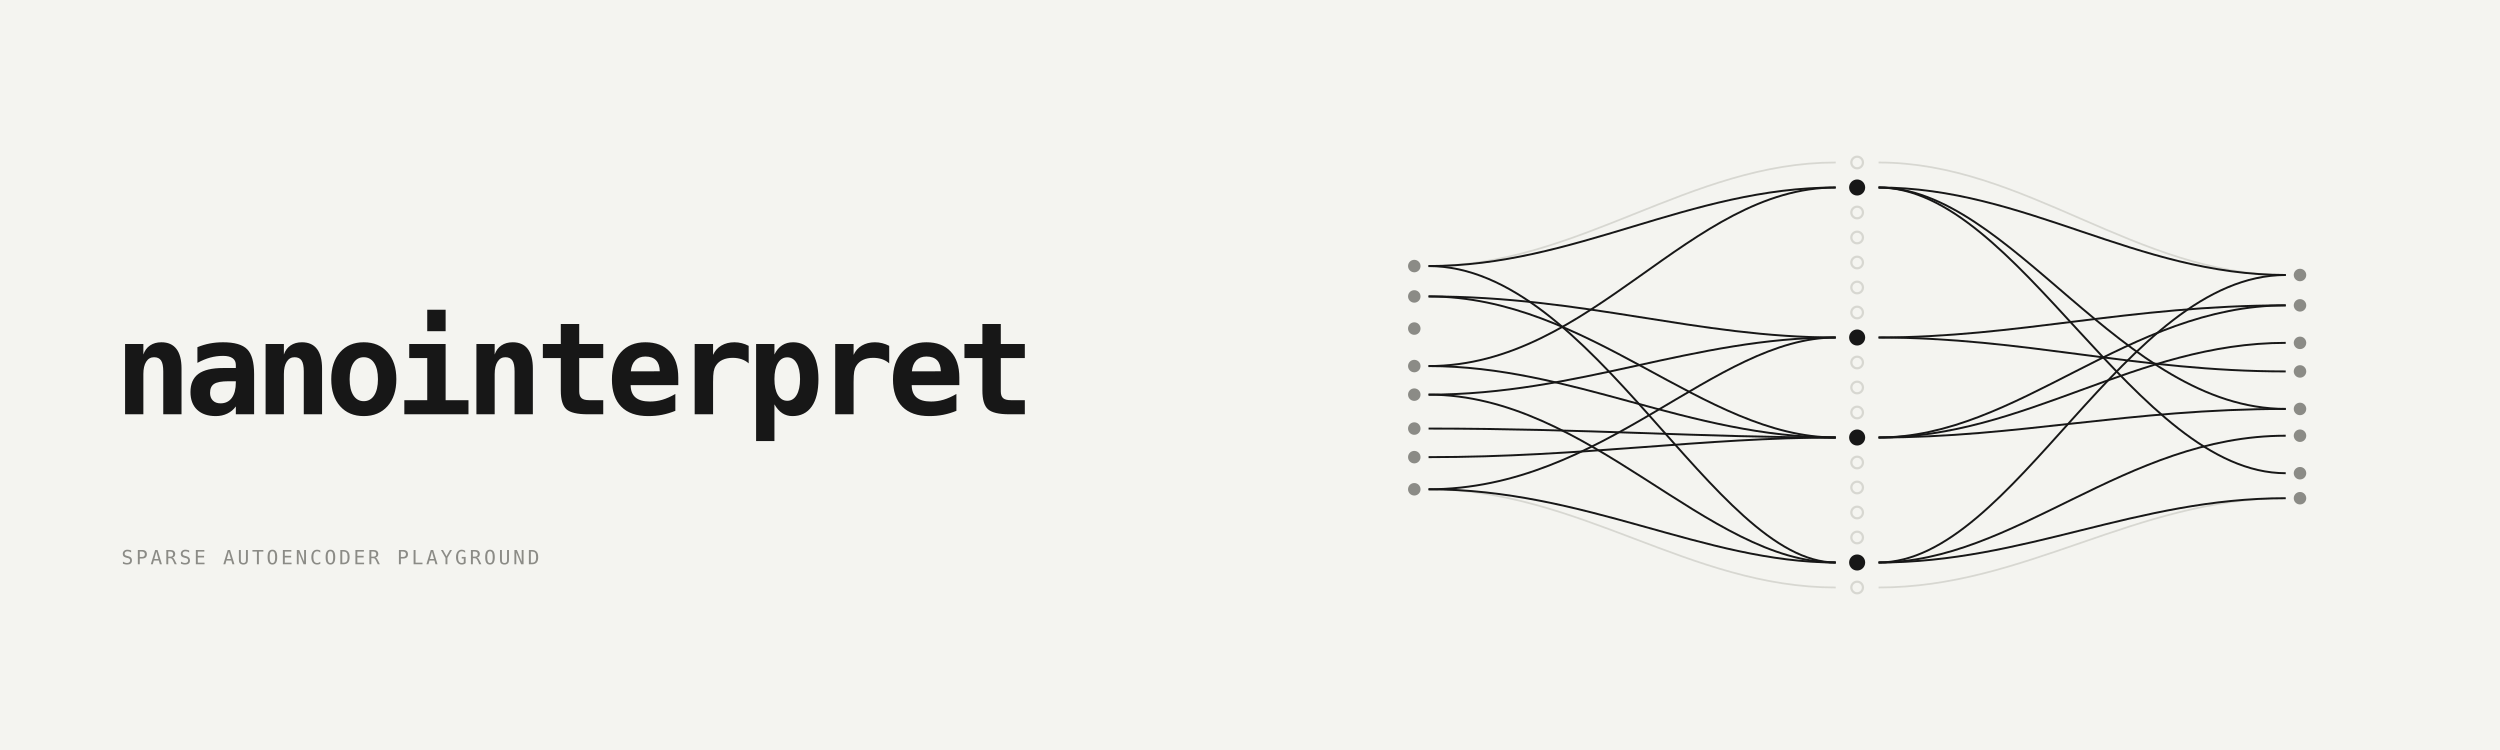
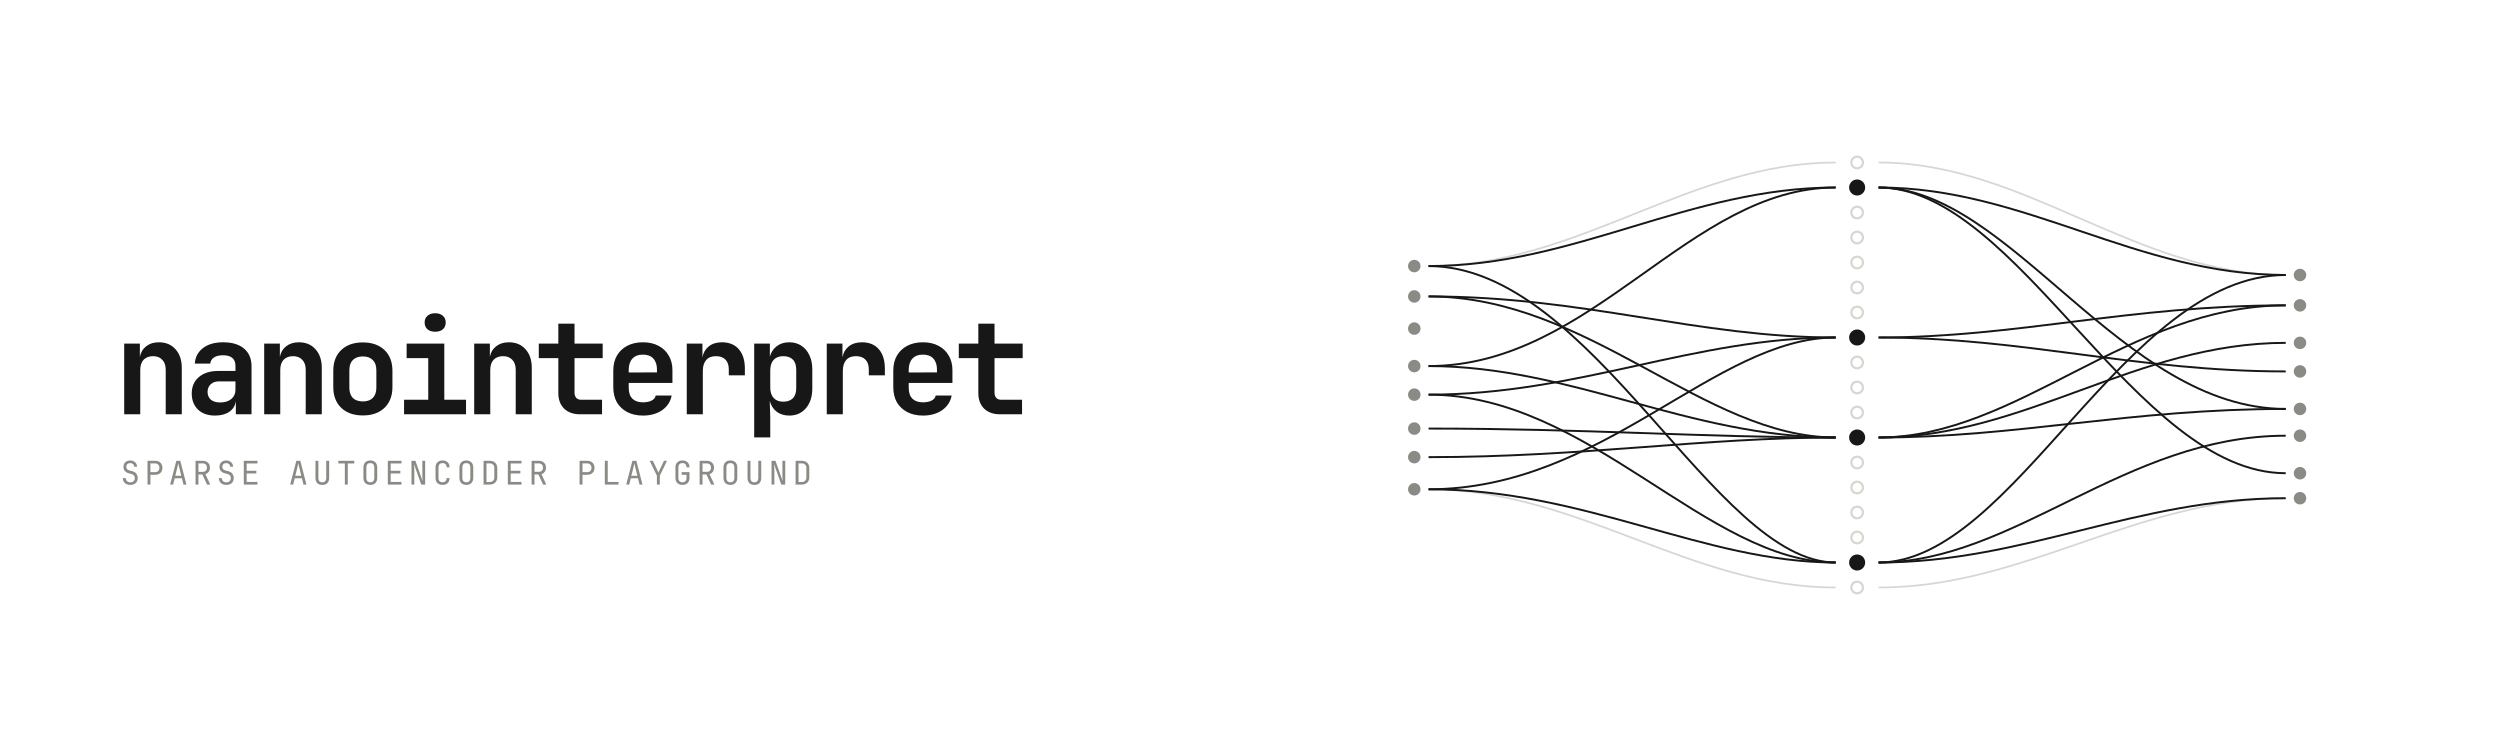
- <svg xmlns="http://www.w3.org/2000/svg" width="1400" height="420" viewBox="0 0 1400 420" role="img" aria-labelledby="title description">
-   <style>
-     :root {
+ <svg xmlns="http://www.w3.org/2000/svg" width="1400" height="420" aria-labelledby="title description" role="img" version="1.1" viewBox="0 0 1400 420">
+   <style>:root {
      color-scheme: light dark;
    }

-     .background, .hollow { fill: #f4f4f0; }
+     .background, .hollow { fill: #ffffff; }
    .foreground { fill: #171717; }
    .muted { fill: #8b8b86; }
    .faint { fill: #d7d7d1; }
    .faint-stroke { stroke: #d7d7d1; }
    .foreground-stroke { stroke: #171717; }

    @media (prefers-color-scheme: dark) {
-       .background, .hollow { fill: #171717; }
+       .background, .hollow { fill: #0d1117; }
      .foreground { fill: #f0f0ec; }
      .muted { fill: #858581; }
      .faint { fill: #383836; }
      .faint-stroke { stroke: #383836; }
      .foreground-stroke { stroke: #f0f0ec; }
-     }
-   </style>
-   <rect width="1400" height="420" class="background" />
-   <text x="64" y="232" class="foreground" font-family="ui-monospace, SFMono-Regular, Menlo, Consolas, monospace" font-size="72" font-weight="600" letter-spacing="-4">nanointerpret</text>
-   <text x="68" y="316" class="muted" font-family="ui-monospace, SFMono-Regular, Menlo, Consolas, monospace" font-size="11" letter-spacing="1.5">SPARSE AUTOENCODER PLAYGROUND</text>
+     }</style>
+   <rect class="background" width="1400" height="420" />
+   <path class="foreground" d="m69.544 232v-39.6h8.784v7.416q0.72-3.744 3.528-5.904 2.808-2.232 7.128-2.232 5.832 0 9.288 3.888 3.528 3.888 3.528 10.44v25.992h-9v-24.912q0-3.672-1.944-5.616-1.872-2.016-5.112-2.016-3.384 0-5.328 2.016-1.872 2.016-1.872 5.76v24.768zm50.864 0.72q-6.048 0-9.576-3.384-3.456-3.456-3.456-9 0-5.76 3.96-9.144 3.96-3.456 10.872-3.456h9.648v-2.808q0-5.976-6.984-5.976-3.168 0-5.04 1.224t-2.088 3.456h-8.64q0.288-5.328 4.464-8.64 4.248-3.312 11.376-3.312 7.56 0 11.736 3.528t4.176 9.936v26.856h-8.784v-7.416q-0.504 3.816-3.6 5.976t-8.064 2.16zm2.88-7.344q3.96 0 6.264-1.944t2.304-5.184v-4.68h-9.216q-2.952 0-4.68 1.656t-1.728 4.248q0 2.664 1.8 4.32 1.872 1.584 5.256 1.584zm24.656 6.624v-39.6h8.784v7.416q0.72-3.744 3.528-5.904 2.808-2.232 7.128-2.232 5.832 0 9.288 3.888 3.528 3.888 3.528 10.44v25.992h-9v-24.912q0-3.672-1.944-5.616-1.872-2.016-5.112-2.016-3.384 0-5.328 2.016-1.872 2.016-1.872 5.76v24.768zm55.256 0.648q-7.632 0-12.096-4.248-4.464-4.32-4.464-11.592v-9.216q0-7.344 4.464-11.592t12.096-4.248 12.096 4.248 4.464 11.592v9.216q0 7.272-4.464 11.592-4.464 4.248-12.096 4.248zm0-7.848q3.6 0 5.544-1.944 2.016-2.016 2.016-5.76v-9.792q0-3.744-2.016-5.688-1.944-2.016-5.544-2.016t-5.616 2.016q-1.944 1.944-1.944 5.688v9.792q0 3.744 1.944 5.76 2.016 1.944 5.616 1.944zm23.072 7.2v-8.136h13.536v-23.328h-12.096v-8.136h21.096v31.464h12.168v8.136zm17.424-46.224q-2.736 0-4.32-1.368-1.584-1.44-1.584-3.816t1.584-3.744q1.584-1.44 4.32-1.44t4.32 1.44q1.584 1.368 1.584 3.744t-1.584 3.816q-1.584 1.368-4.32 1.368zm21.848 46.224v-39.6h8.784v7.416q0.72-3.744 3.528-5.904 2.808-2.232 7.128-2.232 5.832 0 9.288 3.888 3.528 3.888 3.528 10.44v25.992h-9v-24.912q0-3.672-1.944-5.616-1.872-2.016-5.112-2.016-3.384 0-5.328 2.016-1.872 2.016-1.872 5.76v24.768zm59.216 0q-5.544 0-8.856-3.168-3.24-3.24-3.24-8.712v-19.584h-10.944v-8.136h10.944v-11.16h9.072v11.16h15.768v8.136h-15.768v19.368q0 1.728 0.936 2.88 1.008 1.08 2.736 1.08h11.736v8.136zm35.312 0.72q-5.04 0-8.784-1.944t-5.832-5.472q-2.016-3.6-2.016-8.424v-9.36q0-4.824 2.016-8.352 2.088-3.6 5.832-5.544t8.784-1.944q4.968 0 8.64 1.944 3.744 1.944 5.76 5.472 2.088 3.456 2.088 8.136v7.2h-24.48v2.736q0 4.032 2.088 6.12 2.088 2.016 5.904 2.016 2.808 0 4.752-0.936 2.016-1.008 2.376-2.88h8.928q-0.936 5.112-5.328 8.208-4.392 3.024-10.728 3.024zm-7.992-25.488v1.368l15.84-0.072v-1.368q0-4.104-2.016-6.336t-5.832-2.232q-3.96 0-5.976 2.304-2.016 2.232-2.016 6.336zm32.504 24.768v-39.6h8.784v7.704q0.72-3.888 3.528-6.12 2.88-2.304 7.416-2.304 6.048 0 9.432 3.888t3.384 10.872v3.744h-9v-3.312q0-3.6-1.872-5.472-1.872-1.944-5.328-1.944-3.6 0-5.472 2.16t-1.872 6.12v24.264zm37.76 12.96v-52.56h8.784v7.272q1.08-3.744 3.888-5.832 2.808-2.16 6.984-2.16 3.816 0 6.696 1.872 2.952 1.872 4.536 5.328 1.656 3.384 1.656 7.92v10.728q0 6.84-3.528 11.016t-9.36 4.176q-4.176 0-7.056-2.16-2.808-2.16-3.888-6.048l0.288 9.36v11.088zm16.272-20.016q3.456 0 5.328-1.872 1.944-1.872 1.944-5.76v-10.224q0-3.888-1.944-5.76-1.872-1.872-5.328-1.872t-5.4 2.088q-1.872 2.088-1.872 5.904v9.504q0 3.816 1.872 5.904 1.944 2.088 5.4 2.088zm24.368 7.056v-39.6h8.784v7.704q0.72-3.888 3.528-6.12 2.88-2.304 7.416-2.304 6.048 0 9.432 3.888t3.384 10.872v3.744h-9v-3.312q0-3.6-1.872-5.472-1.872-1.944-5.328-1.944-3.6 0-5.472 2.16t-1.872 6.12v24.264zm53.888 0.72q-5.04 0-8.784-1.944t-5.832-5.472q-2.016-3.6-2.016-8.424v-9.36q0-4.824 2.016-8.352 2.088-3.6 5.832-5.544t8.784-1.944q4.968 0 8.64 1.944 3.744 1.944 5.76 5.472 2.088 3.456 2.088 8.136v7.2h-24.48v2.736q0 4.032 2.088 6.12 2.088 2.016 5.904 2.016 2.808 0 4.752-0.936 2.016-1.008 2.376-2.88h8.928q-0.936 5.112-5.328 8.208-4.392 3.024-10.728 3.024zm-7.992-25.488v1.368l15.84-0.072v-1.368q0-4.104-2.016-6.336t-5.832-2.232q-3.96 0-5.976 2.304-2.016 2.232-2.016 6.336zm51.08 24.768q-5.544 0-8.856-3.168-3.24-3.24-3.24-8.712v-19.584h-10.944v-8.136h10.944v-11.16h9.072v11.16h15.768v8.136h-15.768v19.368q0 1.728 0.936 2.88 1.008 1.08 2.736 1.08h11.736v8.136z" fill="#171717" aria-label="nanointerpret" />
+   <path class="muted" d="m73.027 271.55q-1.935 0-3.085-1.022t-1.15-2.811h1.643q0 1.113 0.712 1.752 0.712 0.621 1.88 0.621 1.132 0 1.807-0.657 0.675-0.657 0.675-1.716 0-0.803-0.438-1.387-0.42-0.602-1.223-0.821l-2.026-0.566q-1.26-0.365-1.99-1.296-0.712-0.949-0.712-2.227 0-1.059 0.475-1.862 0.475-0.803 1.333-1.241 0.858-0.456 1.972-0.456 1.132 0 1.99 0.456 0.876 0.438 1.369 1.241 0.493 0.785 0.493 1.825h-1.643q0-0.913-0.621-1.479-0.621-0.584-1.588-0.584-0.968 0-1.57 0.584-0.602 0.566-0.602 1.479 0 0.73 0.383 1.26 0.402 0.511 1.113 0.712l2.081 0.584q1.333 0.365 2.063 1.387 0.748 1.004 0.748 2.391 0 1.752-1.113 2.793-1.113 1.04-2.975 1.04zm9.572-0.183v-13.326h4.29q1.862 0 2.957 1.077 1.113 1.059 1.113 2.848t-1.113 2.866q-1.095 1.059-2.957 1.059h-2.647v5.476zm1.643-6.955h2.647q1.077 0 1.716-0.657 0.657-0.675 0.657-1.789 0-1.132-0.657-1.789-0.639-0.657-1.716-0.657h-2.647zm11.033 6.955 3.468-13.326h2.209l3.45 13.326h-1.661l-0.876-3.541h-4.034l-0.876 3.541zm2.884-4.929h3.359l-1.022-4.107q-0.292-1.168-0.456-1.953-0.164-0.785-0.201-1.022-0.037 0.237-0.201 1.022t-0.456 1.935zm11.343 4.929v-13.326h4.107q1.187 0 2.081 0.493 0.894 0.475 1.387 1.333 0.493 0.858 0.493 2.008 0 1.351-0.694 2.318-0.694 0.968-1.844 1.351l2.72 5.823h-1.807l-2.61-5.659h-2.209v5.659zm1.625-7.138h2.483q1.022 0 1.643-0.639 0.621-0.657 0.621-1.716 0-1.077-0.621-1.716-0.621-0.639-1.643-0.639h-2.483zm15.669 7.32q-1.935 0-3.085-1.022-1.15-1.022-1.15-2.811h1.643q0 1.113 0.712 1.752 0.712 0.621 1.88 0.621 1.132 0 1.807-0.657t0.675-1.716q0-0.803-0.438-1.387-0.42-0.602-1.223-0.821l-2.026-0.566q-1.26-0.365-1.99-1.296-0.712-0.949-0.712-2.227 0-1.059 0.475-1.862 0.475-0.803 1.333-1.241 0.858-0.456 1.972-0.456 1.132 0 1.99 0.456 0.876 0.438 1.369 1.241 0.493 0.785 0.493 1.825h-1.643q0-0.913-0.621-1.479-0.621-0.584-1.588-0.584-0.968 0-1.57 0.584-0.602 0.566-0.602 1.479 0 0.73 0.383 1.26 0.402 0.511 1.114 0.712l2.081 0.584q1.333 0.365 2.063 1.387 0.748 1.004 0.748 2.391 0 1.752-1.113 2.793-1.113 1.04-2.975 1.04zm9.718-0.183v-13.326h7.667v1.497h-6.042v4.126h5.403v1.46h-5.403v4.746h6.042v1.497zm25.972 0 3.468-13.326h2.209l3.45 13.326h-1.661l-0.876-3.541h-4.034l-0.876 3.541zm2.884-4.929h3.359l-1.022-4.107q-0.292-1.168-0.456-1.953-0.164-0.785-0.201-1.022-0.036 0.237-0.201 1.022-0.164 0.785-0.456 1.935zm15.122 5.111q-1.862 0-2.848-1.022-0.986-1.04-0.986-2.811v-9.675h1.643v9.675q0 1.095 0.529 1.734 0.548 0.639 1.661 0.639 1.095 0 1.643-0.639 0.548-0.639 0.548-1.734v-9.675h1.643v9.675q0 1.789-0.986 2.811-0.968 1.022-2.848 1.022zm12.621-0.183v-11.829h-3.651v-1.497h8.945v1.497h-3.651v11.829zm14.264 0.183q-1.789 0-2.829-1.04-1.04-1.04-1.04-2.975v-5.659q0-1.935 1.04-2.975 1.04-1.04 2.829-1.04t2.829 1.04q1.04 1.04 1.04 2.957v5.677q0 1.935-1.04 2.975-1.04 1.04-2.829 1.04zm0-1.479q1.077 0 1.643-0.602 0.584-0.621 0.584-1.752v-6.024q0-1.132-0.584-1.734-0.566-0.621-1.643-0.621-1.059 0-1.643 0.621-0.584 0.602-0.584 1.734v6.024q0 1.132 0.584 1.752 0.584 0.602 1.643 0.602zm9.791 1.296v-13.326h7.667v1.497h-6.042v4.126h5.403v1.46h-5.403v4.746h6.042v1.497zm13.26 0v-13.326h2.191l4.071 11.409q-0.036-0.456-0.091-1.114-0.036-0.675-0.073-1.406-0.018-0.748-0.018-1.406v-7.484h1.588v13.326h-2.191l-4.053-11.409q0.036 0.438 0.073 1.113 0.036 0.657 0.055 1.406 0.036 0.73 0.036 1.406v7.484zm17.422 0.183q-1.825 0-2.884-1.022t-1.059-2.811v-6.024q0-1.789 1.059-2.811t2.884-1.022q1.789 0 2.848 1.04 1.059 1.022 1.059 2.793h-1.643q0-1.132-0.602-1.734-0.584-0.621-1.661-0.621t-1.698 0.621q-0.602 0.602-0.602 1.734v6.024q0 1.132 0.602 1.752 0.621 0.602 1.698 0.602t1.661-0.602q0.602-0.621 0.602-1.752h1.643q0 1.771-1.059 2.811-1.059 1.022-2.848 1.022zm13.296 0q-1.789 0-2.829-1.04-1.04-1.04-1.04-2.975v-5.659q0-1.935 1.04-2.975 1.04-1.04 2.829-1.04t2.829 1.04q1.04 1.04 1.04 2.957v5.677q0 1.935-1.04 2.975-1.04 1.04-2.829 1.04zm0-1.479q1.077 0 1.643-0.602 0.584-0.621 0.584-1.752v-6.024q0-1.132-0.584-1.734-0.566-0.621-1.643-0.621-1.059 0-1.643 0.621-0.584 0.602-0.584 1.734v6.024q0 1.132 0.584 1.752 0.584 0.602 1.643 0.602zm9.645 1.296v-13.326h3.45q1.296 0 2.227 0.493 0.949 0.493 1.46 1.387 0.529 0.894 0.529 2.118v5.312q0 1.223-0.529 2.136-0.511 0.894-1.46 1.387-0.931 0.493-2.227 0.493zm1.643-1.46h1.807q1.205 0 1.88-0.675 0.694-0.675 0.694-1.88v-5.312q0-1.187-0.694-1.862-0.675-0.675-1.88-0.675h-1.807zm11.945 1.46v-13.326h7.667v1.497h-6.042v4.126h5.403v1.46h-5.403v4.746h6.042v1.497zm13.314 0v-13.326h4.107q1.187 0 2.081 0.493 0.894 0.475 1.387 1.333 0.493 0.858 0.493 2.008 0 1.351-0.694 2.318-0.694 0.968-1.844 1.351l2.72 5.823h-1.807l-2.61-5.659h-2.209v5.659zm1.625-7.138h2.483q1.022 0 1.643-0.639 0.621-0.657 0.621-1.716 0-1.077-0.621-1.716-0.621-0.639-1.643-0.639h-2.483zm25.241 7.138v-13.326h4.29q1.862 0 2.957 1.077 1.113 1.059 1.113 2.848t-1.113 2.866q-1.095 1.059-2.957 1.059h-2.647v5.476zm1.643-6.955h2.647q1.077 0 1.716-0.657 0.657-0.675 0.657-1.789 0-1.132-0.657-1.789-0.639-0.657-1.716-0.657h-2.647zm12.493 6.955v-13.326h1.643v11.829h6.024v1.497zm11.982 0 3.468-13.326h2.209l3.45 13.326h-1.661l-0.876-3.541h-4.034l-0.876 3.541zm2.884-4.929h3.359l-1.022-4.107q-0.292-1.168-0.456-1.953-0.164-0.785-0.201-1.022-0.036 0.237-0.201 1.022-0.164 0.785-0.456 1.935zm14.3 4.929v-4.984l-4.016-8.342h1.752l2.592 5.476q0.219 0.456 0.347 0.785 0.128 0.31 0.164 0.456 0.036-0.146 0.164-0.456 0.146-0.329 0.365-0.785l2.592-5.476h1.698l-4.016 8.342v4.984zm14.337 0.183q-1.825 0-2.884-1.022t-1.059-2.811v-6.024q0-1.789 1.059-2.811t2.884-1.022q1.789 0 2.848 1.04 1.059 1.022 1.059 2.793h-1.643q0-1.132-0.602-1.734-0.584-0.621-1.661-0.621t-1.698 0.602q-0.602 0.602-0.602 1.734v6.042q0 1.132 0.602 1.752 0.621 0.621 1.698 0.621t1.661-0.621q0.602-0.621 0.602-1.752v-1.825h-2.702v-1.497h4.345v3.322q0 1.771-1.059 2.811-1.059 1.022-2.848 1.022zm9.59-0.183v-13.326h4.107q1.187 0 2.081 0.493 0.894 0.475 1.387 1.333 0.493 0.858 0.493 2.008 0 1.351-0.694 2.318-0.694 0.968-1.844 1.351l2.72 5.823h-1.807l-2.61-5.659h-2.209v5.659zm1.625-7.138h2.483q1.022 0 1.643-0.639 0.621-0.657 0.621-1.716 0-1.077-0.621-1.716-0.621-0.639-1.643-0.639h-2.483zm15.596 7.32q-1.789 0-2.829-1.04-1.04-1.04-1.04-2.975v-5.659q0-1.935 1.04-2.975 1.04-1.04 2.829-1.04t2.829 1.04q1.04 1.04 1.04 2.957v5.677q0 1.935-1.04 2.975-1.04 1.04-2.829 1.04zm0-1.479q1.077 0 1.643-0.602 0.584-0.621 0.584-1.752v-6.024q0-1.132-0.584-1.734-0.566-0.621-1.643-0.621-1.059 0-1.643 0.621-0.584 0.602-0.584 1.734v6.024q0 1.132 0.584 1.752 0.584 0.602 1.643 0.602zm13.442 1.479q-1.862 0-2.848-1.022-0.986-1.04-0.986-2.811v-9.675h1.643v9.675q0 1.095 0.529 1.734 0.548 0.639 1.661 0.639 1.095 0 1.643-0.639 0.548-0.639 0.548-1.734v-9.675h1.643v9.675q0 1.789-0.986 2.811-0.968 1.022-2.848 1.022zm9.609-0.183v-13.326h2.191l4.071 11.409q-0.036-0.456-0.091-1.114-0.036-0.675-0.073-1.406-0.018-0.748-0.018-1.406v-7.484h1.588v13.326h-2.191l-4.053-11.409q0.036 0.438 0.073 1.113 0.036 0.657 0.055 1.406 0.036 0.73 0.036 1.406v7.484zm13.479 0v-13.326h3.45q1.296 0 2.227 0.493 0.949 0.493 1.46 1.387 0.529 0.894 0.529 2.118v5.312q0 1.223-0.529 2.136-0.511 0.894-1.46 1.387-0.931 0.493-2.227 0.493zm1.643-1.46h1.807q1.205 0 1.88-0.675 0.694-0.675 0.694-1.88v-5.312q0-1.187-0.694-1.862-0.675-0.675-1.88-0.675h-1.807z" fill="#8b8b86" stroke-width="1.659" aria-label="SPARSE AUTOENCODER PLAYGROUND" />
  <g transform="translate(780 90)">
-     <g fill="none" class="faint-stroke" stroke-width="1">
-       <path d="M20 59 C104 59 166 1 248 1" />
-       <path d="M20 184 C104 184 166 239 248 239" />
-       <path d="M272 1 C354 1 416 64 500 64" />
-       <path d="M272 239 C354 239 416 189 500 189" />
+     <g class="faint-stroke" fill="none">
+       <path d="m20 59c84 0 146-58 228-58" />
+       <path d="m20 184c84 0 146 55 228 55" />
+       <path d="m272 1c82 0 144 63 228 63" />
+       <path d="m272 239c82 0 144-50 228-50" />
    </g>
-     <g fill="none" class="foreground-stroke" stroke-width="1.1">
-       <path d="M20 59 C102 59 166 15 248 15" />
-       <path d="M20 115 C112 115 166 15 248 15" />
-       <path d="M20 76 C108 76 170 99 248 99" />
-       <path d="M20 131 C104 131 168 99 248 99" />
-       <path d="M20 184 C118 184 180 99 248 99" />
-       <path d="M20 76 C110 76 174 155 248 155" />
-       <path d="M20 115 C100 115 166 155 248 155" />
-       <path d="M20 150 C108 150 174 155 248 155" />
-       <path d="M20 166 C106 166 174 155 248 155" />
-       <path d="M20 59 C112 59 180 225 248 225" />
-       <path d="M20 131 C110 131 176 225 248 225" />
-       <path d="M20 184 C108 184 174 225 248 225" />
-       <path d="M272 15 C354 15 416 64 500 64" />
-       <path d="M272 15 C346 15 408 139 500 139" />
-       <path d="M272 15 C350 15 416 175 500 175" />
-       <path d="M272 99 C350 99 412 81 500 81" />
-       <path d="M272 99 C354 99 416 118 500 118" />
-       <path d="M272 155 C350 155 412 81 500 81" />
-       <path d="M272 155 C354 155 416 102 500 102" />
-       <path d="M272 155 C350 155 412 139 500 139" />
-       <path d="M272 225 C348 225 410 64 500 64" />
-       <path d="M272 225 C348 225 410 154 500 154" />
-       <path d="M272 225 C354 225 416 189 500 189" />
+     <g class="foreground-stroke" fill="none" stroke-width="1.1">
+       <path d="m20 59c82 0 146-44 228-44" />
+       <path d="m20 115c92 0 146-100 228-100" />
+       <path d="m20 76c88 0 150 23 228 23" />
+       <path d="m20 131c84 0 148-32 228-32" />
+       <path d="m20 184c98 0 160-85 228-85" />
+       <path d="m20 76c90 0 154 79 228 79" />
+       <path d="m20 115c80 0 146 40 228 40" />
+       <path d="m20 150c88 0 154 5 228 5" />
+       <path d="m20 166c86 0 154-11 228-11" />
+       <path d="m20 59c92 0 160 166 228 166" />
+       <path d="m20 131c90 0 156 94 228 94" />
+       <path d="m20 184c88 0 154 41 228 41" />
+       <path d="m272 15c82 0 144 49 228 49" />
+       <path d="m272 15c74 0 136 124 228 124" />
+       <path d="m272 15c78 0 144 160 228 160" />
+       <path d="m272 99c78 0 140-18 228-18" />
+       <path d="m272 99c82 0 144 19 228 19" />
+       <path d="m272 155c78 0 140-74 228-74" />
+       <path d="m272 155c82 0 144-53 228-53" />
+       <path d="m272 155c78 0 140-16 228-16" />
+       <path d="m272 225c76 0 138-161 228-161" />
+       <path d="m272 225c76 0 138-71 228-71" />
+       <path d="m272 225c82 0 144-36 228-36" />
    </g>
    <g class="muted">
      <circle cx="12" cy="59" r="3.5" />
      <circle cx="12" cy="76" r="3.5" />
      <circle cx="12" cy="94" r="3.5" />
      <circle cx="12" cy="115" r="3.5" />
      <circle cx="12" cy="131" r="3.5" />
      <circle cx="12" cy="150" r="3.5" />
      <circle cx="12" cy="166" r="3.5" />
      <circle cx="12" cy="184" r="3.5" />
      <circle cx="508" cy="64" r="3.5" />
      <circle cx="508" cy="81" r="3.5" />
      <circle cx="508" cy="102" r="3.5" />
      <circle cx="508" cy="118" r="3.5" />
      <circle cx="508" cy="139" r="3.5" />
      <circle cx="508" cy="154" r="3.5" />
      <circle cx="508" cy="175" r="3.5" />
      <circle cx="508" cy="189" r="3.5" />
    </g>
    <g class="hollow faint-stroke" stroke-width="1.25">
      <circle cx="260" cy="1" r="3.25" />
      <circle cx="260" cy="29" r="3.25" />
      <circle cx="260" cy="43" r="3.25" />
      <circle cx="260" cy="57" r="3.25" />
      <circle cx="260" cy="71" r="3.25" />
      <circle cx="260" cy="85" r="3.25" />
      <circle cx="260" cy="113" r="3.25" />
      <circle cx="260" cy="127" r="3.25" />
      <circle cx="260" cy="141" r="3.25" />
      <circle cx="260" cy="169" r="3.25" />
      <circle cx="260" cy="183" r="3.25" />
      <circle cx="260" cy="197" r="3.25" />
      <circle cx="260" cy="211" r="3.25" />
      <circle cx="260" cy="239" r="3.25" />
    </g>
    <g class="foreground">
      <circle cx="260" cy="15" r="4.5" />
      <circle cx="260" cy="99" r="4.5" />
      <circle cx="260" cy="155" r="4.5" />
      <circle cx="260" cy="225" r="4.5" />
    </g>
  </g>
</svg>
